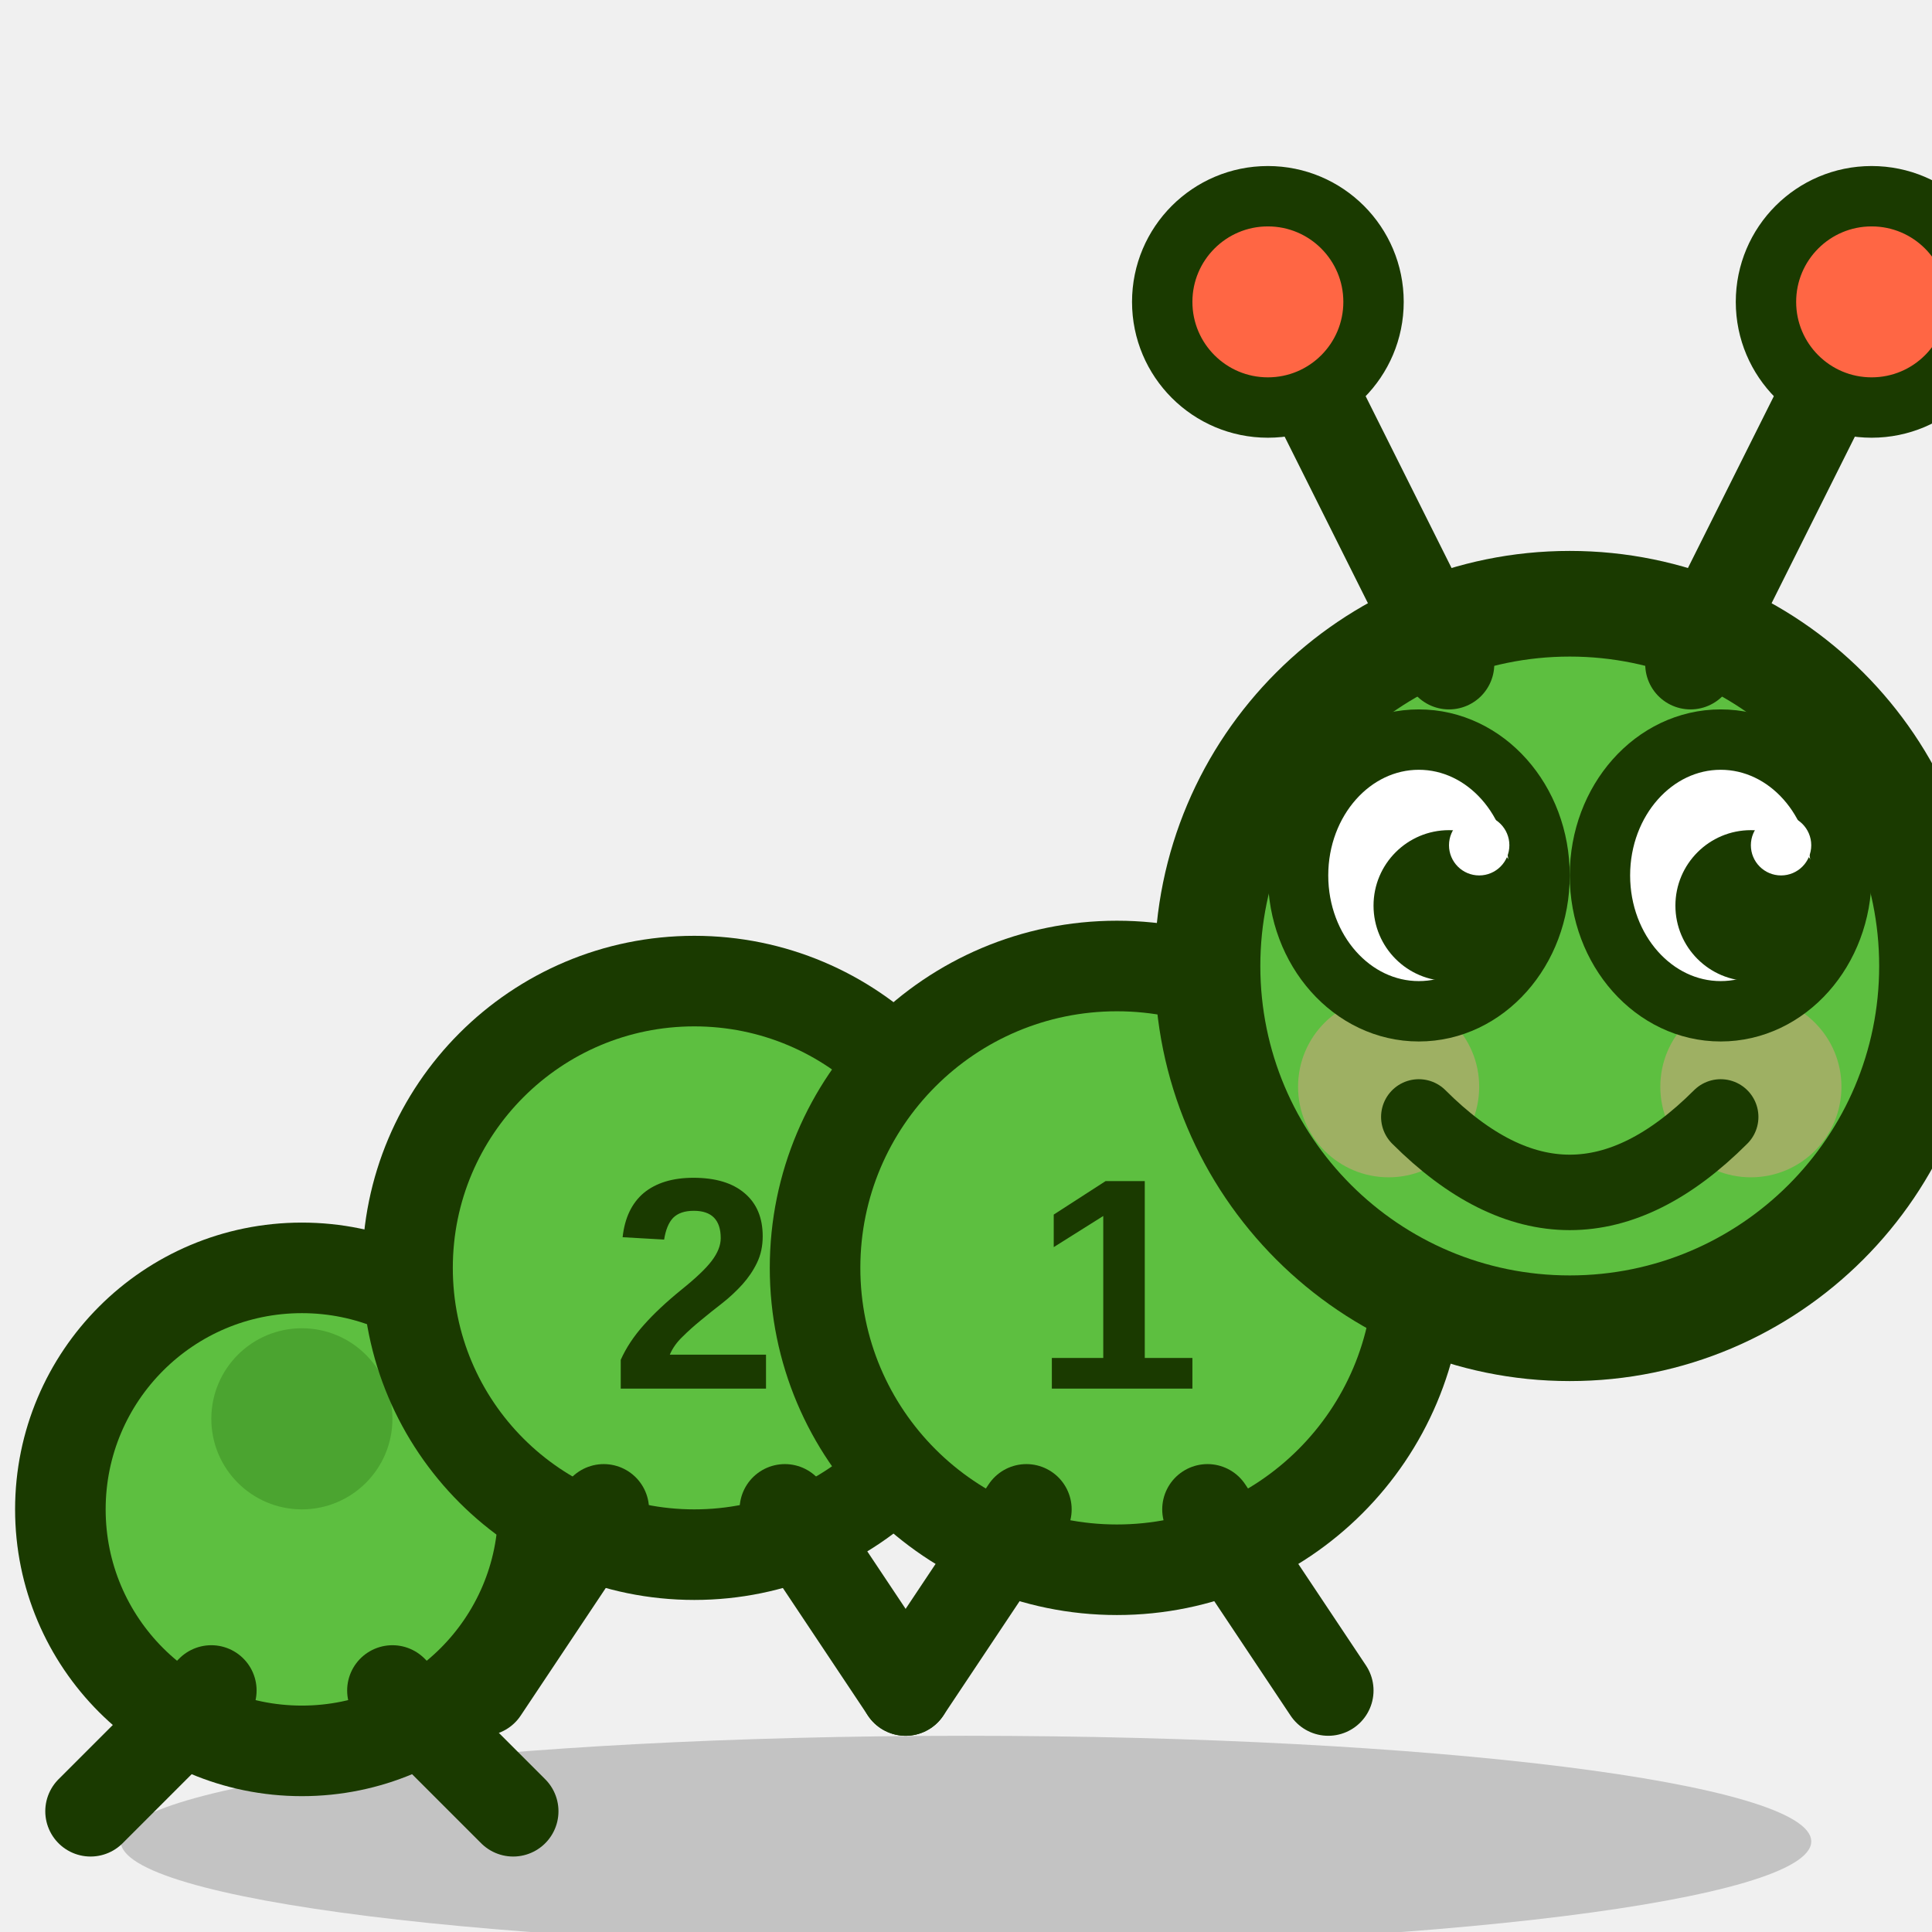
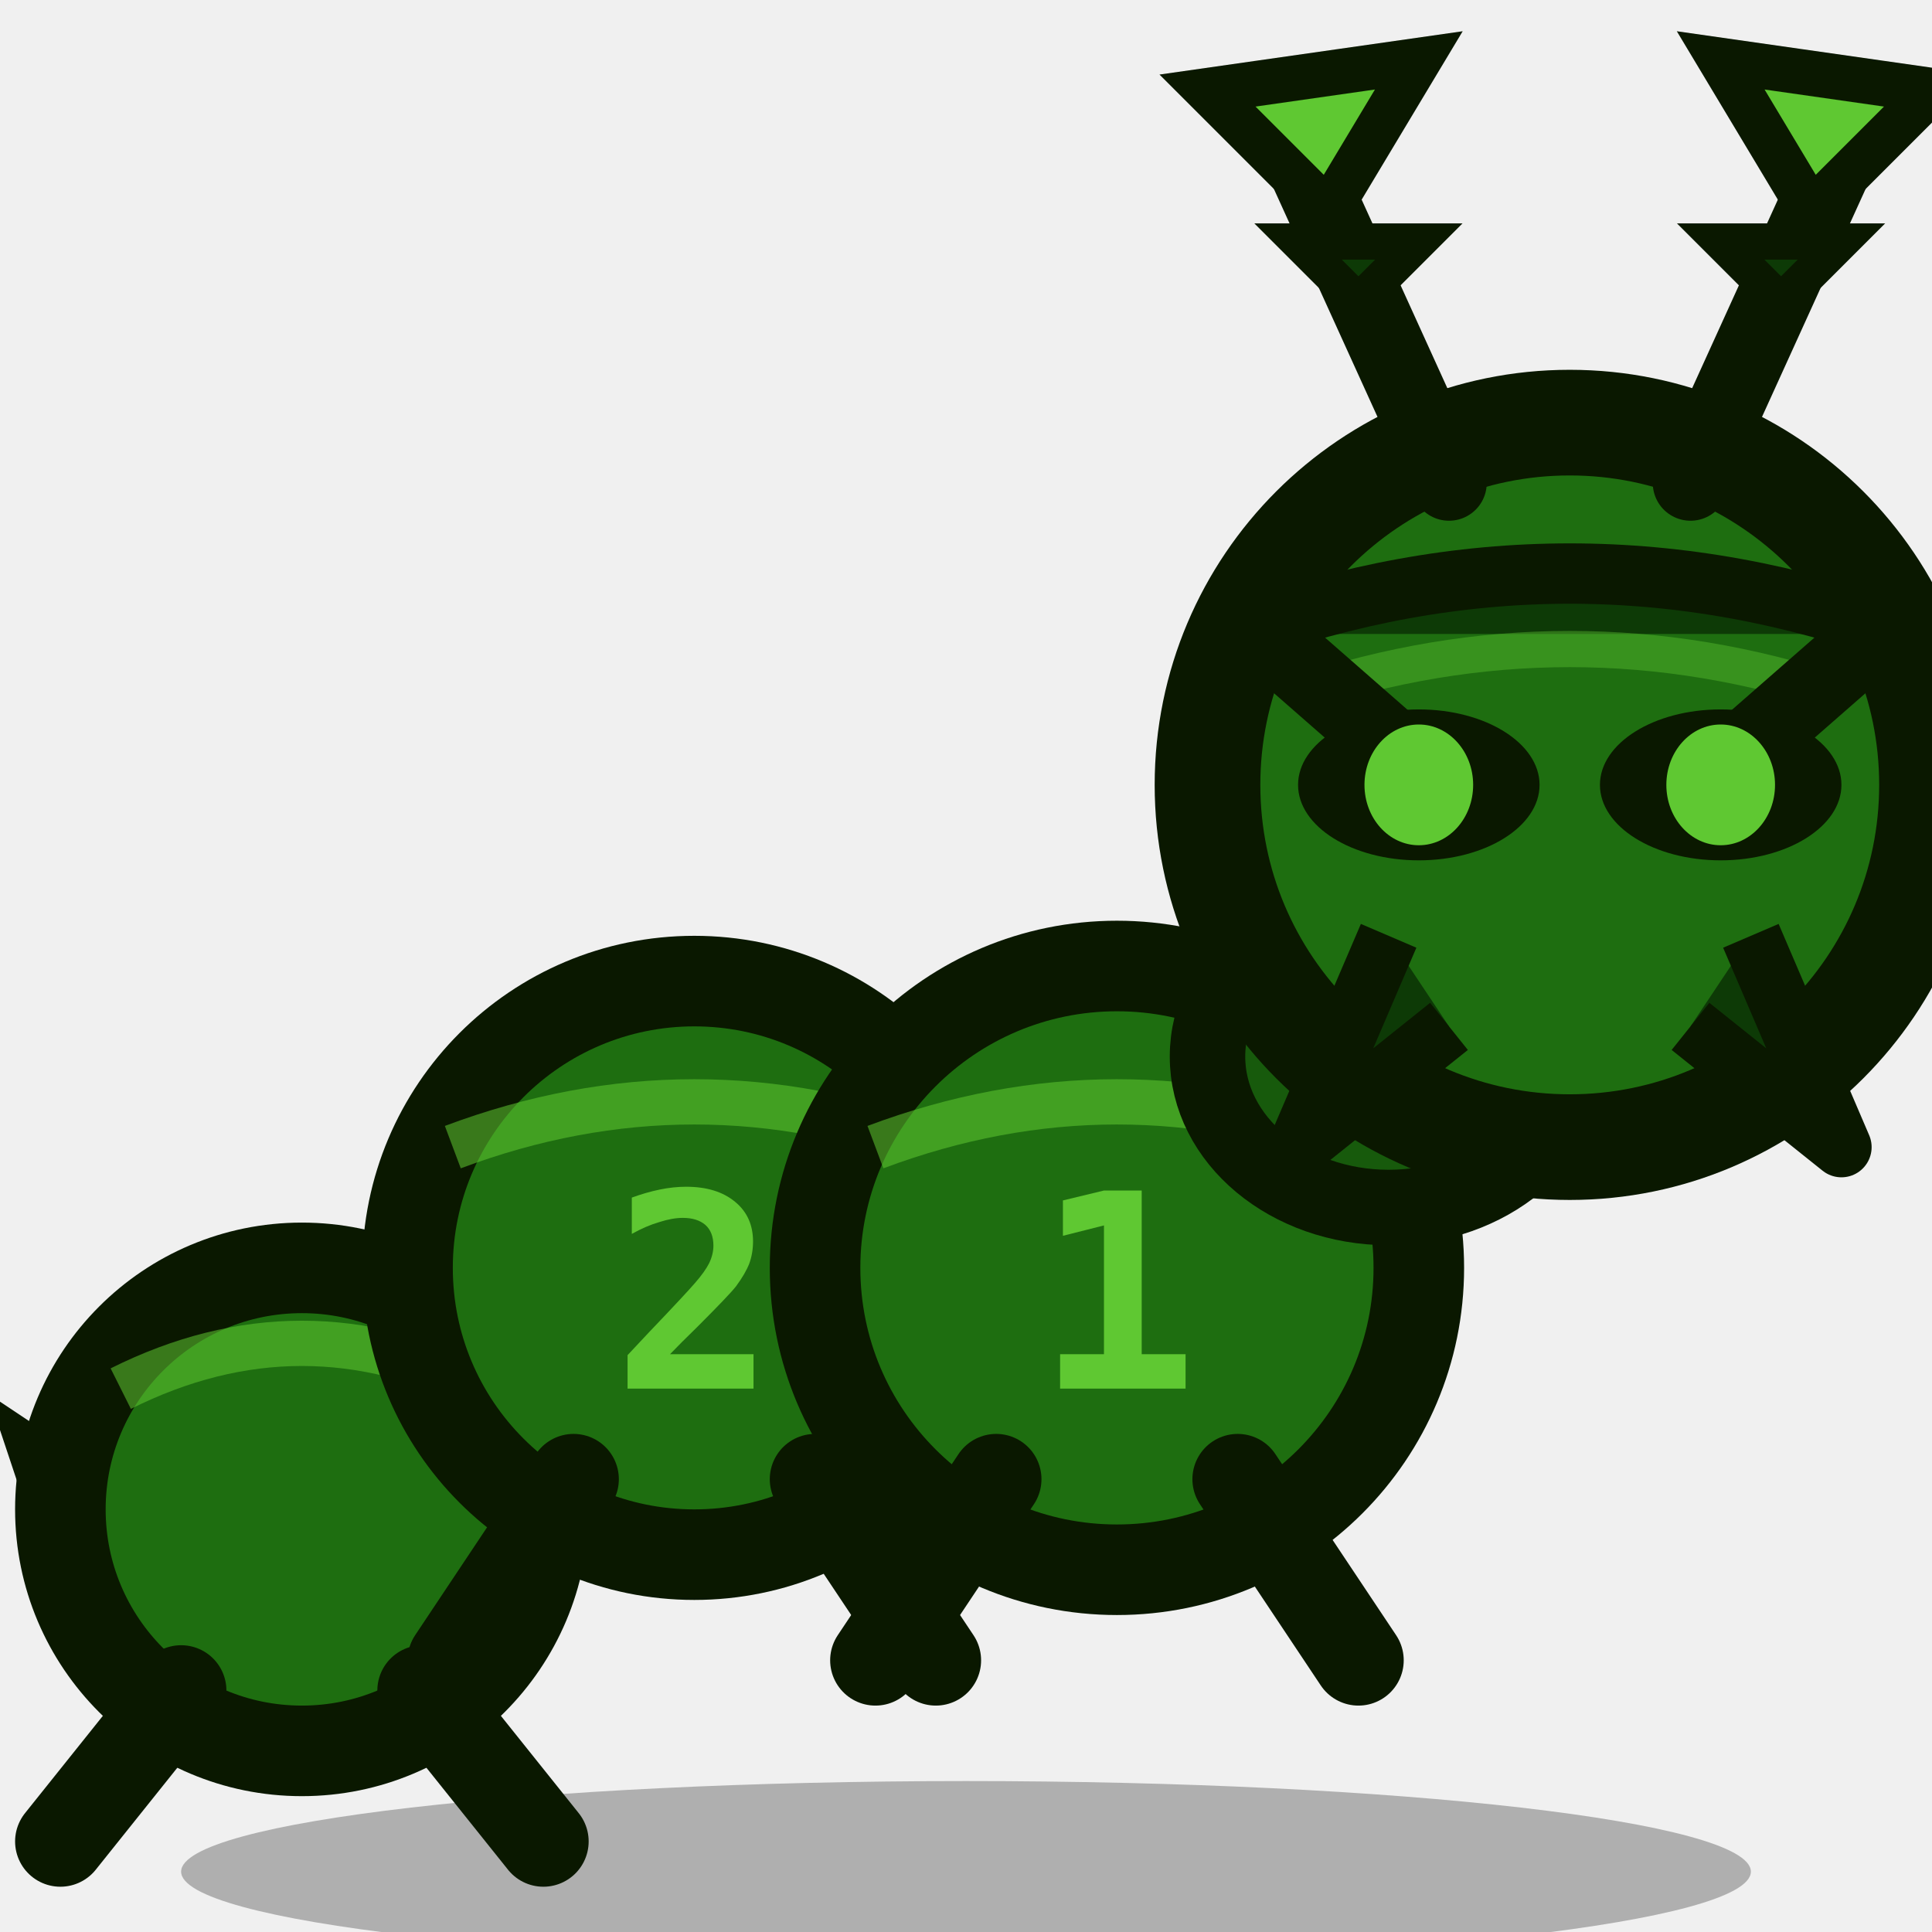
<svg xmlns="http://www.w3.org/2000/svg" viewBox="0 0 64 64">
-   <ellipse cx="32" cy="61" rx="28" ry="3.5" fill="#00000030" />
-   <circle cx="10" cy="50" r="8" fill="#5DBF40" stroke="#1A3A00" stroke-width="3" />
-   <circle cx="10" cy="47" r="3" fill="#3A8A20" opacity="0.5" />
-   <circle cx="23" cy="42" r="9.5" fill="#5DBF40" stroke="#1A3A00" stroke-width="3" />
-   <text x="23" y="46" font-size="10" fill="#1A3A00" text-anchor="middle" font-family="Arial" font-weight="bold">2</text>
-   <circle cx="37" cy="42" r="10" fill="#5DBF40" stroke="#1A3A00" stroke-width="3" />
-   <text x="37" y="46" font-size="10" fill="#1A3A00" text-anchor="middle" font-family="Arial" font-weight="bold">1</text>
-   <circle cx="52" cy="32" r="12" fill="#5DBF40" stroke="#1A3A00" stroke-width="3.5" />
-   <circle cx="46" cy="36" r="3" fill="#FF9999" opacity="0.4" />
-   <circle cx="58" cy="36" r="3" fill="#FF9999" opacity="0.4" />
-   <ellipse cx="47" cy="29" rx="4" ry="4.5" fill="white" stroke="#1A3A00" stroke-width="2" />
-   <ellipse cx="57" cy="29" rx="4" ry="4.5" fill="white" stroke="#1A3A00" stroke-width="2" />
-   <circle cx="48" cy="30" r="2.5" fill="#1A3A00" />
-   <circle cx="58" cy="30" r="2.5" fill="#1A3A00" />
-   <circle cx="49" cy="28" r="1" fill="white" />
-   <circle cx="59" cy="28" r="1" fill="white" />
-   <path d="M47,37 Q52,42 57,37" fill="none" stroke="#1A3A00" stroke-width="2.5" stroke-linecap="round" />
-   <line x1="48" y1="22" x2="42" y2="10" stroke="#1A3A00" stroke-width="3" stroke-linecap="round" />
-   <line x1="56" y1="22" x2="62" y2="10" stroke="#1A3A00" stroke-width="3" stroke-linecap="round" />
-   <circle cx="42" cy="10" r="3.5" fill="#FF6644" stroke="#1A3A00" stroke-width="2" />
-   <circle cx="62" cy="10" r="3.5" fill="#FF6644" stroke="#1A3A00" stroke-width="2" />
-   <line x1="7" y1="56" x2="3" y2="60" stroke="#1A3A00" stroke-width="3" stroke-linecap="round" />
-   <line x1="13" y1="56" x2="17" y2="60" stroke="#1A3A00" stroke-width="3" stroke-linecap="round" />
-   <line x1="20" y1="50" x2="16" y2="56" stroke="#1A3A00" stroke-width="3" stroke-linecap="round" />
-   <line x1="26" y1="50" x2="30" y2="56" stroke="#1A3A00" stroke-width="3" stroke-linecap="round" />
-   <line x1="34" y1="50" x2="30" y2="56" stroke="#1A3A00" stroke-width="3" stroke-linecap="round" />
-   <line x1="40" y1="50" x2="44" y2="56" stroke="#1A3A00" stroke-width="3" stroke-linecap="round" />
+   <ellipse cx="32" cy="62" rx="26" ry="3" fill="#00000045" />
+   <polygon points="3,54 1,48 7,52" fill="#0D3A06" stroke="#0A1800" stroke-width="1.5" />
+   <circle cx="10" cy="50" r="8" fill="#1E6E10" stroke="#0A1800" stroke-width="3" />
+   <path d="M4,46 Q10,43 16,46" fill="none" stroke="#5FC832" stroke-width="1.5" opacity="0.55" />
+   <circle cx="23" cy="42" r="9.5" fill="#1E6E10" stroke="#0A1800" stroke-width="3" />
+   <path d="M15,38 Q23,35 31,38" fill="none" stroke="#5FC832" stroke-width="1.5" opacity="0.55" />
+   <text x="23" y="46" font-size="9" fill="#5FC832" text-anchor="middle" font-family="monospace" font-weight="bold">2</text>
+   <circle cx="37" cy="42" r="10" fill="#1E6E10" stroke="#0A1800" stroke-width="3" />
+   <path d="M29,38 Q37,35 45,38" fill="none" stroke="#5FC832" stroke-width="1.5" opacity="0.55" />
+   <text x="37" y="46" font-size="9" fill="#5FC832" text-anchor="middle" font-family="monospace" font-weight="bold">1</text>
+   <ellipse cx="46" cy="35" rx="6" ry="5" fill="#175A0C" stroke="#0A1800" stroke-width="2.5" />
+   <circle cx="52" cy="26" r="12" fill="#1E6E10" stroke="#0A1800" stroke-width="3.5" />
+   <path d="M41,21 Q52,17 63,21" fill="#0D3A06" stroke="#0A1800" stroke-width="2" />
+   <path d="M43,23 Q52,20 61,23" fill="none" stroke="#5FC832" stroke-width="1.2" opacity="0.4" />
+   <path d="M43,22 L47,25.5" stroke="#0A1800" stroke-width="2.5" stroke-linecap="round" />
+   <path d="M61,22 L57,25.5" stroke="#0A1800" stroke-width="2.5" stroke-linecap="round" />
+   <ellipse cx="47" cy="26" rx="4" ry="2.5" fill="#0A1800" />
+   <ellipse cx="57" cy="26" rx="4" ry="2.5" fill="#0A1800" />
+   <ellipse cx="47" cy="26" rx="1.8" ry="2" fill="#5FC832" />
+   <ellipse cx="57" cy="26" rx="1.8" ry="2" fill="#5FC832" />
+   <path d="M46,31 L43,38 L48,34" fill="#0D3A06" stroke="#0A1800" stroke-width="2" stroke-linejoin="round" />
+   <path d="M58,31 L61,38 L56,34" fill="#0D3A06" stroke="#0A1800" stroke-width="2" stroke-linejoin="round" />
+   <line x1="48" y1="16" x2="43" y2="5" stroke="#0A1800" stroke-width="2.5" stroke-linecap="round" />
+   <line x1="56" y1="16" x2="61" y2="5" stroke="#0A1800" stroke-width="2.5" stroke-linecap="round" />
+   <polygon points="40,3 44,7 47,2" fill="#5FC832" stroke="#0A1800" stroke-width="1.5" />
+   <polygon points="64,3 60,7 57,2" fill="#5FC832" stroke="#0A1800" stroke-width="1.5" />
+   <polygon points="45,10 43,8 47,8" fill="#0D3A06" stroke="#0A1800" stroke-width="1.2" />
+   <polygon points="59,10 57,8 61,8" fill="#0D3A06" stroke="#0A1800" stroke-width="1.2" />
+   <line x1="6" y1="56" x2="2" y2="61" stroke="#0A1800" stroke-width="3" stroke-linecap="round" />
+   <line x1="14" y1="56" x2="18" y2="61" stroke="#0A1800" stroke-width="3" stroke-linecap="round" />
+   <line x1="19" y1="49" x2="15" y2="55" stroke="#0A1800" stroke-width="3" stroke-linecap="round" />
+   <line x1="27" y1="49" x2="31" y2="55" stroke="#0A1800" stroke-width="3" stroke-linecap="round" />
+   <line x1="33" y1="49" x2="29" y2="55" stroke="#0A1800" stroke-width="3" stroke-linecap="round" />
+   <line x1="41" y1="49" x2="45" y2="55" stroke="#0A1800" stroke-width="3" stroke-linecap="round" />
</svg>
